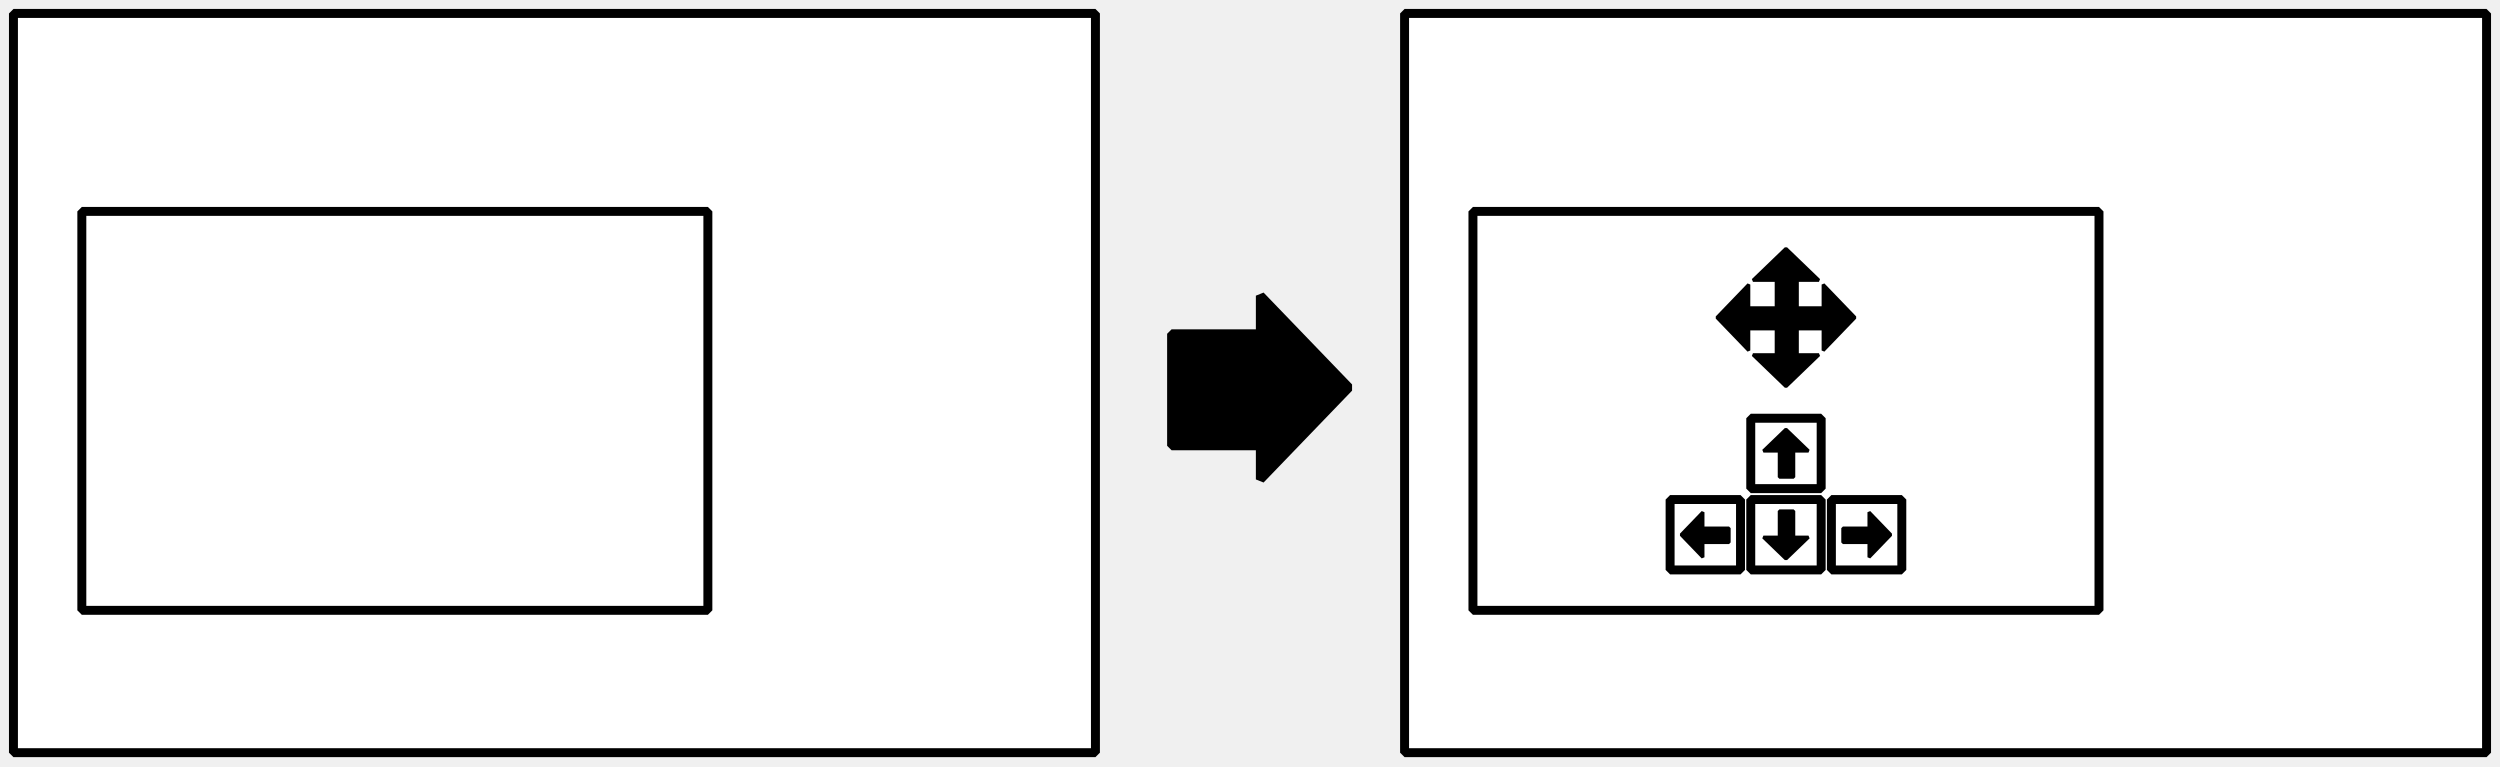
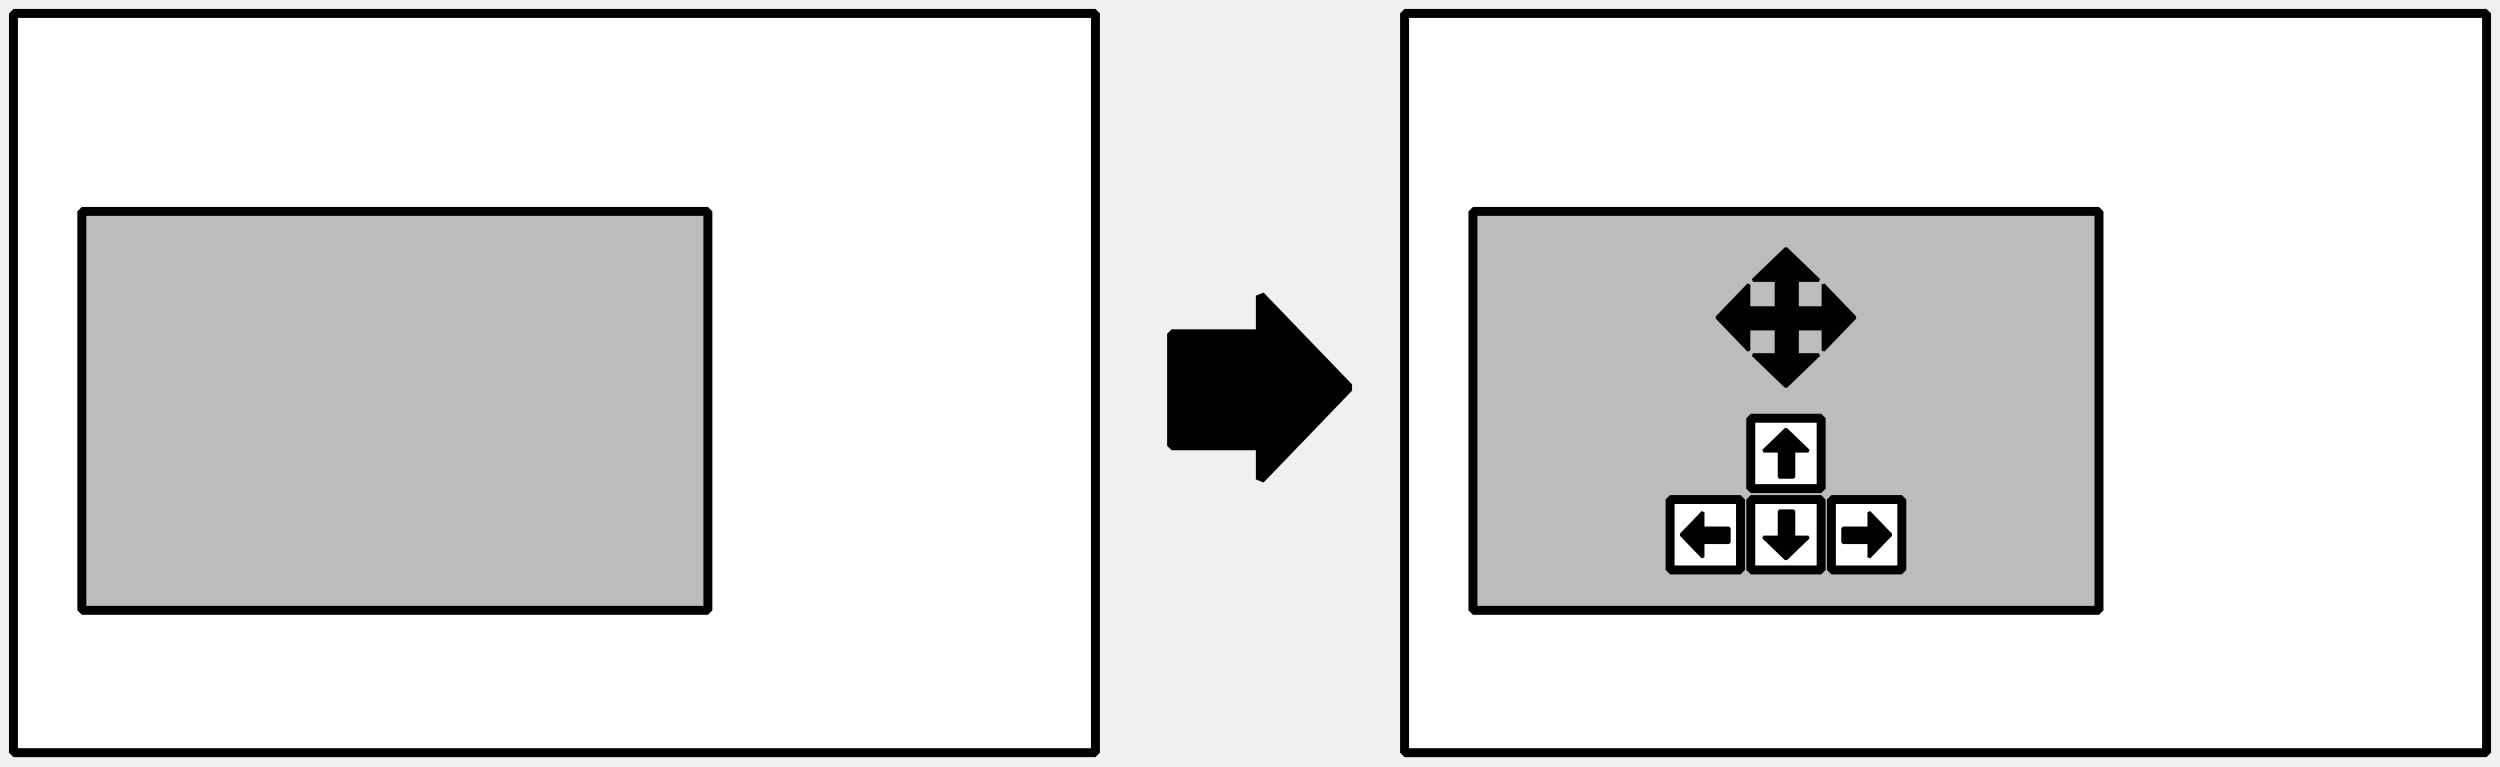
<svg xmlns="http://www.w3.org/2000/svg" width="558" height="171" viewBox="0 0 147.637 45.244" version="1.1" id="svg8">
  <defs id="defs2" />
  <g id="layer1" transform="translate(-1.000307,-1.36223)">
    <rect y="2.156" x="83.947" height="43.656" width="63.897" id="rect4152" style="opacity:1;fill:#ffffff;fill-opacity:1;fill-rule:nonzero;stroke:#000000;stroke-width:0.529;stroke-linejoin:bevel;stroke-miterlimit:4;stroke-dasharray:none;stroke-dashoffset:0;stroke-opacity:1" />
-     <rect y="13.847" x="87.985" height="23.559" width="36.971" id="rect4154" style="opacity:1;fill:#ffffff;fill-opacity:1;fill-rule:nonzero;stroke:#000000;stroke-width:0.529;stroke-linejoin:bevel;stroke-miterlimit:4;stroke-dasharray:none;stroke-dashoffset:0;stroke-opacity:1" />
+     <rect y="13.847" x="87.985" height="23.559" width="36.971" id="rect4154" style="opacity:1;fill:#bcbcbc;fill-opacity:1;fill-rule:nonzero;stroke:#000000;stroke-width:0.529;stroke-linejoin:bevel;stroke-miterlimit:4;stroke-dasharray:none;stroke-dashoffset:0;stroke-opacity:1" />
    <path style="opacity:1;fill:#000000;fill-opacity:1;fill-rule:nonzero;stroke:#000000;stroke-width:0.529;stroke-linejoin:bevel;stroke-miterlimit:4;stroke-dasharray:none;stroke-dashoffset:0;stroke-opacity:1" d="m 75.43,18.823 v 2.251 h -5.241 v 6.615 h 5.241 v 1.986 l 5.226,-5.426 z" id="rect4502" />
    <rect style="opacity:1;fill:#ffffff;fill-opacity:1;fill-rule:nonzero;stroke:#000000;stroke-width:0.529;stroke-linejoin:bevel;stroke-miterlimit:4;stroke-dasharray:none;stroke-dashoffset:0;stroke-opacity:1" id="rect4485" width="63.897" height="43.656" x="1.794" y="2.156" />
-     <rect style="opacity:1;fill:#ffffff;fill-opacity:1;fill-rule:nonzero;stroke:#000000;stroke-width:0.529;stroke-linejoin:bevel;stroke-miterlimit:4;stroke-dasharray:none;stroke-dashoffset:0;stroke-opacity:1" id="rect4487" width="36.971" height="23.559" x="5.832" y="13.847" />
+     <rect style="opacity:1;fill:#bcbcbc;fill-opacity:1;fill-rule:nonzero;stroke:#000000;stroke-width:0.529;stroke-linejoin:bevel;stroke-miterlimit:4;stroke-dasharray:none;stroke-dashoffset:0;stroke-opacity:1" id="rect4487" width="36.971" height="23.559" x="5.832" y="13.847" />
    <g id="g4233" transform="translate(-10.58333,4.541242)">
      <g transform="translate(8.033269,-10.69872)" id="g4176">
        <path id="path4168" d="m 111.221,24.323 0,1.378 -2.262,0 0,1.235 2.262,0 0,1.283 1.876,-1.948 z" style="opacity:1;fill:#000000;fill-opacity:1;fill-rule:nonzero;stroke:#000000;stroke-width:0.19;stroke-linejoin:bevel;stroke-miterlimit:4;stroke-dasharray:none;stroke-dashoffset:0;stroke-opacity:1" />
        <path style="opacity:1;fill:#000000;fill-opacity:1;fill-rule:nonzero;stroke:#000000;stroke-width:0.19;stroke-linejoin:bevel;stroke-miterlimit:4;stroke-dasharray:none;stroke-dashoffset:0;stroke-opacity:1" d="m 106.819,24.323 0,1.378 2.262,0 0,1.235 -2.262,0 0,1.283 -1.876,-1.948 z" id="path4170" />
        <path style="opacity:1;fill:#000000;fill-opacity:1;fill-rule:nonzero;stroke:#000000;stroke-width:0.19;stroke-linejoin:bevel;stroke-miterlimit:4;stroke-dasharray:none;stroke-dashoffset:0;stroke-opacity:1" d="m 107.072,24.07 1.378,3e-6 0,2.262 1.235,2e-6 0,-2.262 1.283,1.2e-5 -1.948,-1.876 z" id="path4172" />
        <path id="path4174" d="m 107.072,28.472 1.378,4e-6 -10e-6,-2.262 1.235,-10e-6 0,2.262 1.283,-2e-6 -1.948,1.876 z" style="opacity:1;fill:#000000;fill-opacity:1;fill-rule:nonzero;stroke:#000000;stroke-width:0.19;stroke-linejoin:bevel;stroke-miterlimit:4;stroke-dasharray:none;stroke-dashoffset:0;stroke-opacity:1" />
      </g>
      <g transform="translate(0.6066091,-1.058333)" id="g4223">
        <rect style="opacity:1;fill:#ffffff;fill-opacity:1;fill-rule:nonzero;stroke:#000000;stroke-width:0.529;stroke-linejoin:bevel;stroke-miterlimit:4;stroke-dasharray:none;stroke-dashoffset:0;stroke-opacity:1" id="rect4184" width="4.158" height="4.158" x="114.368" y="22.578" />
        <rect y="27.379" x="114.368" height="4.158" width="4.158" id="rect4186" style="opacity:1;fill:#ffffff;fill-opacity:1;fill-rule:nonzero;stroke:#000000;stroke-width:0.529;stroke-linejoin:bevel;stroke-miterlimit:4;stroke-dasharray:none;stroke-dashoffset:0;stroke-opacity:1" />
        <rect style="opacity:1;fill:#ffffff;fill-opacity:1;fill-rule:nonzero;stroke:#000000;stroke-width:0.529;stroke-linejoin:bevel;stroke-miterlimit:4;stroke-dasharray:none;stroke-dashoffset:0;stroke-opacity:1" id="rect4188" width="4.158" height="4.158" x="119.13" y="27.379" />
        <rect style="opacity:1;fill:#ffffff;fill-opacity:1;fill-rule:nonzero;stroke:#000000;stroke-width:0.529;stroke-linejoin:bevel;stroke-miterlimit:4;stroke-dasharray:none;stroke-dashoffset:0;stroke-opacity:1" id="rect4190" width="4.158" height="4.158" x="109.605" y="27.379" />
        <path style="opacity:1;fill:#000000;fill-opacity:1;fill-rule:nonzero;stroke:#000000;stroke-width:0.19;stroke-linejoin:bevel;stroke-miterlimit:4;stroke-dasharray:none;stroke-dashoffset:0;stroke-opacity:1" d="m 121.355,28.127 0,0.942 -1.546,0 0,0.844 1.546,0 0,0.877 1.283,-1.332 z" id="path4200" />
        <path id="path4202" d="m 111.539,28.127 0,0.942 1.546,0 0,0.844 -1.546,0 0,0.877 -1.283,-1.332 z" style="opacity:1;fill:#000000;fill-opacity:1;fill-rule:nonzero;stroke:#000000;stroke-width:0.19;stroke-linejoin:bevel;stroke-miterlimit:4;stroke-dasharray:none;stroke-dashoffset:0;stroke-opacity:1" />
        <path id="path4204" d="m 115.115,24.512 0.942,2e-6 0,1.546 0.844,1e-6 0,-1.546 0.877,9e-6 -1.332,-1.283 z" style="opacity:1;fill:#000000;fill-opacity:1;fill-rule:nonzero;stroke:#000000;stroke-width:0.19;stroke-linejoin:bevel;stroke-miterlimit:4;stroke-dasharray:none;stroke-dashoffset:0;stroke-opacity:1" />
        <path style="opacity:1;fill:#000000;fill-opacity:1;fill-rule:nonzero;stroke:#000000;stroke-width:0.19;stroke-linejoin:bevel;stroke-miterlimit:4;stroke-dasharray:none;stroke-dashoffset:0;stroke-opacity:1" d="m 115.115,29.604 0.942,3e-6 -1e-5,-1.546 0.844,-7e-6 0,1.546 0.877,-1e-6 -1.332,1.283 z" id="path4206" />
      </g>
    </g>
  </g>
</svg>
